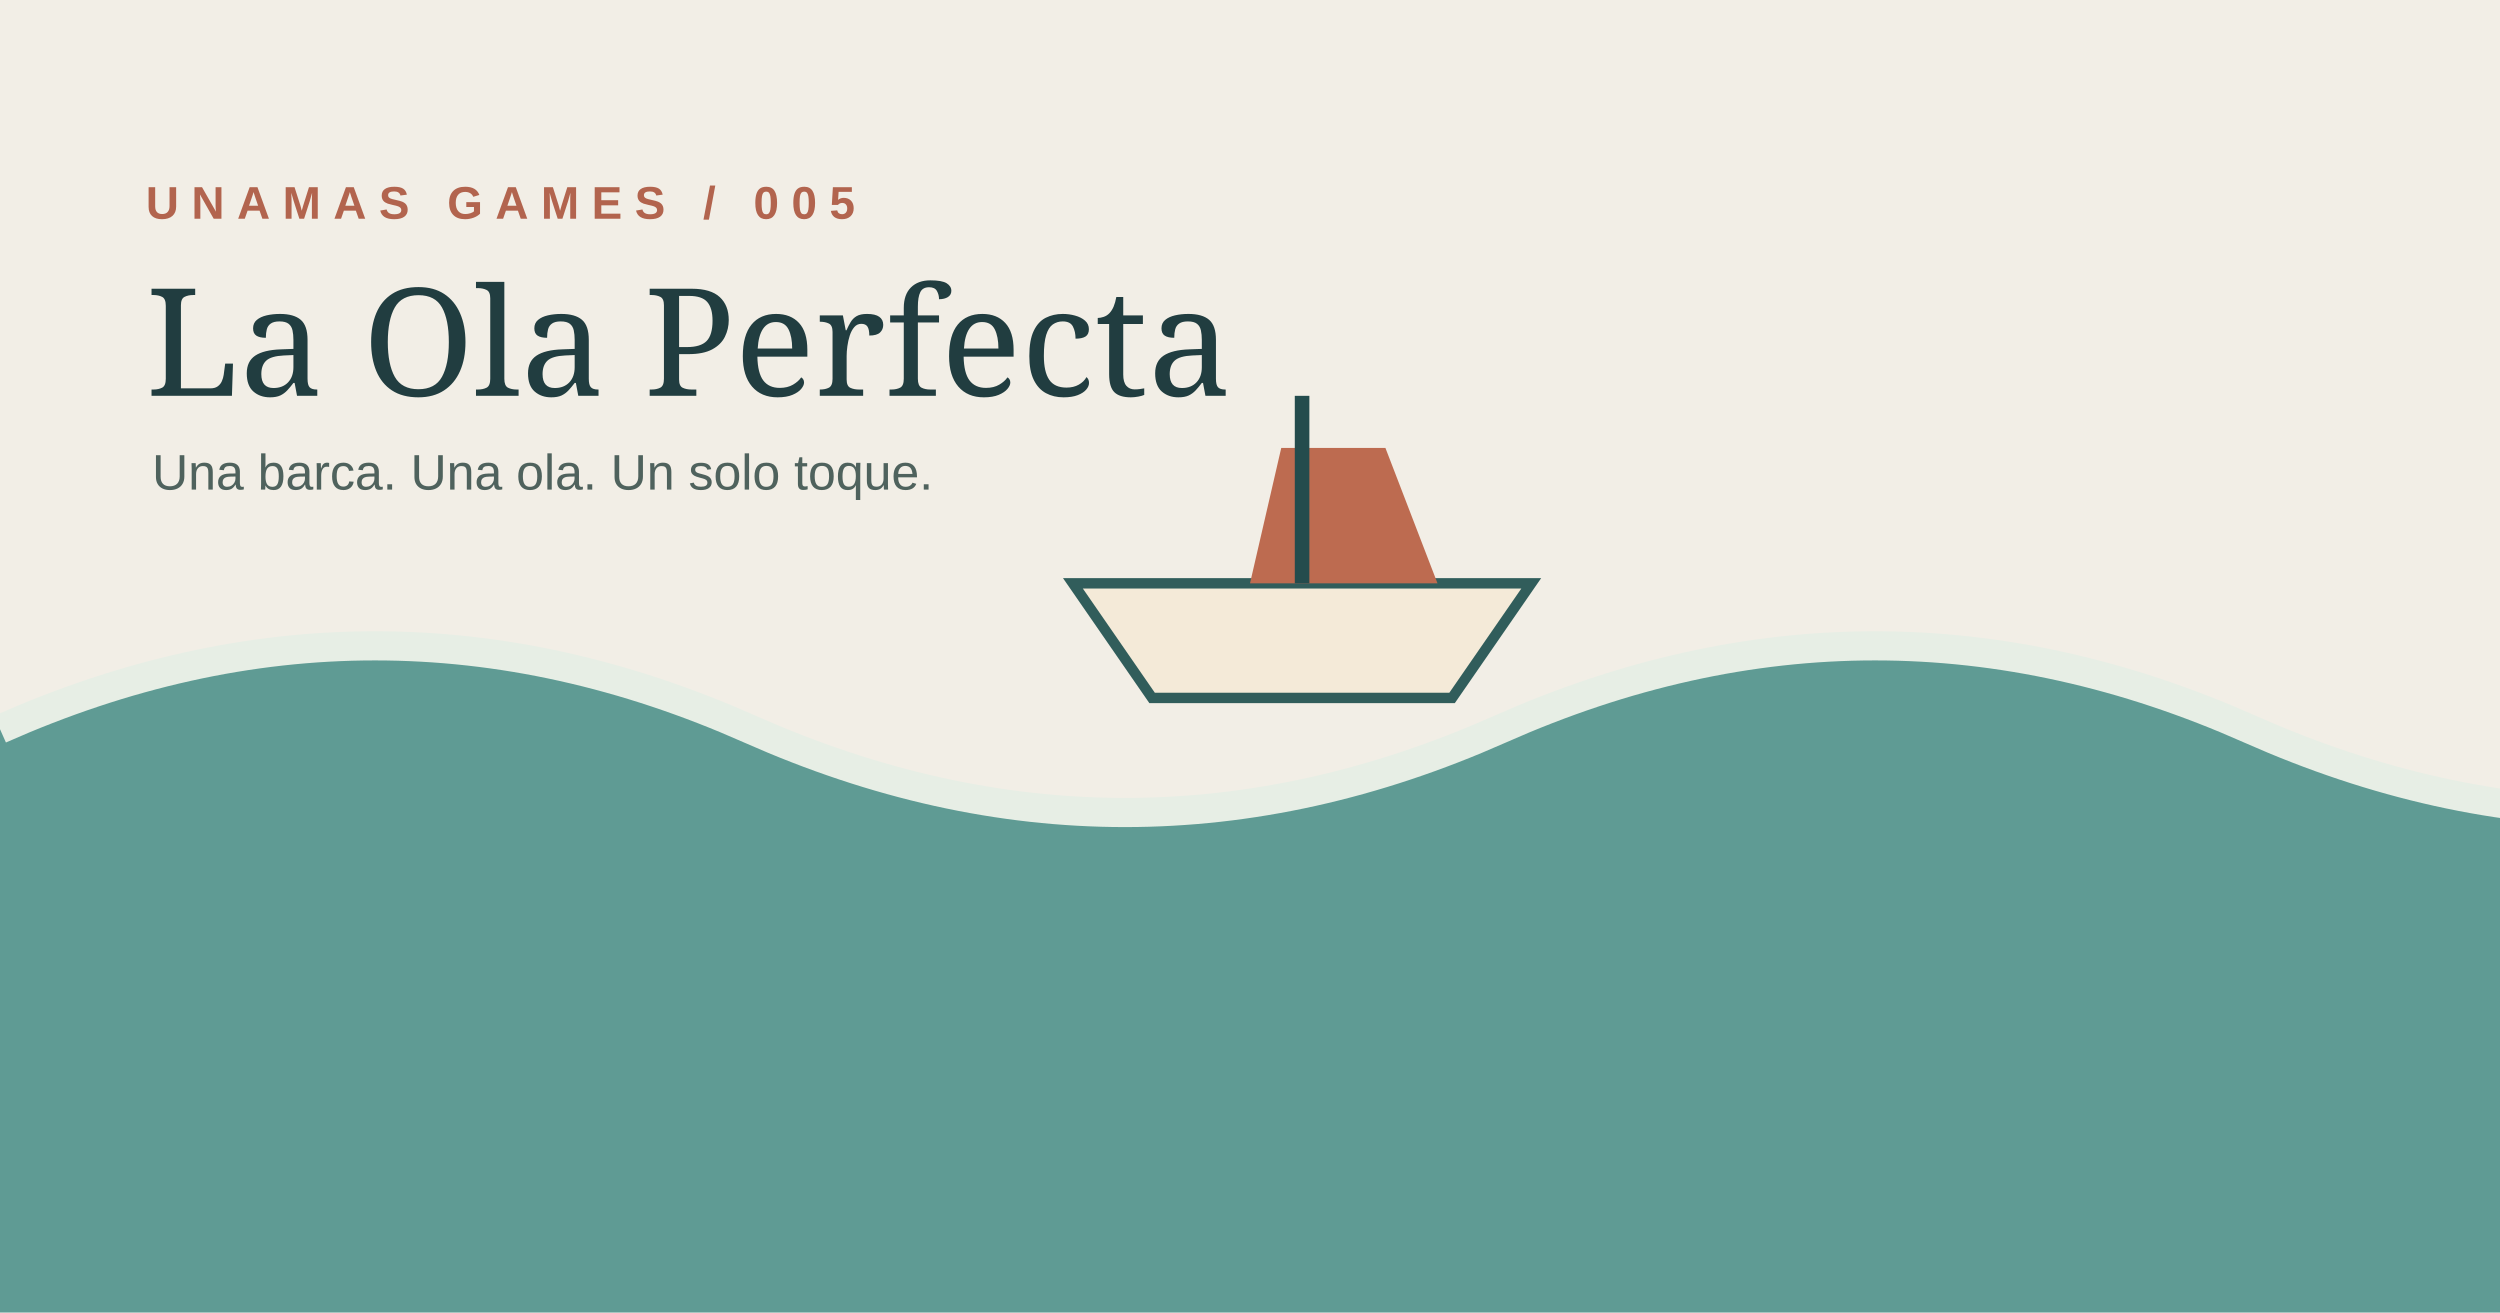
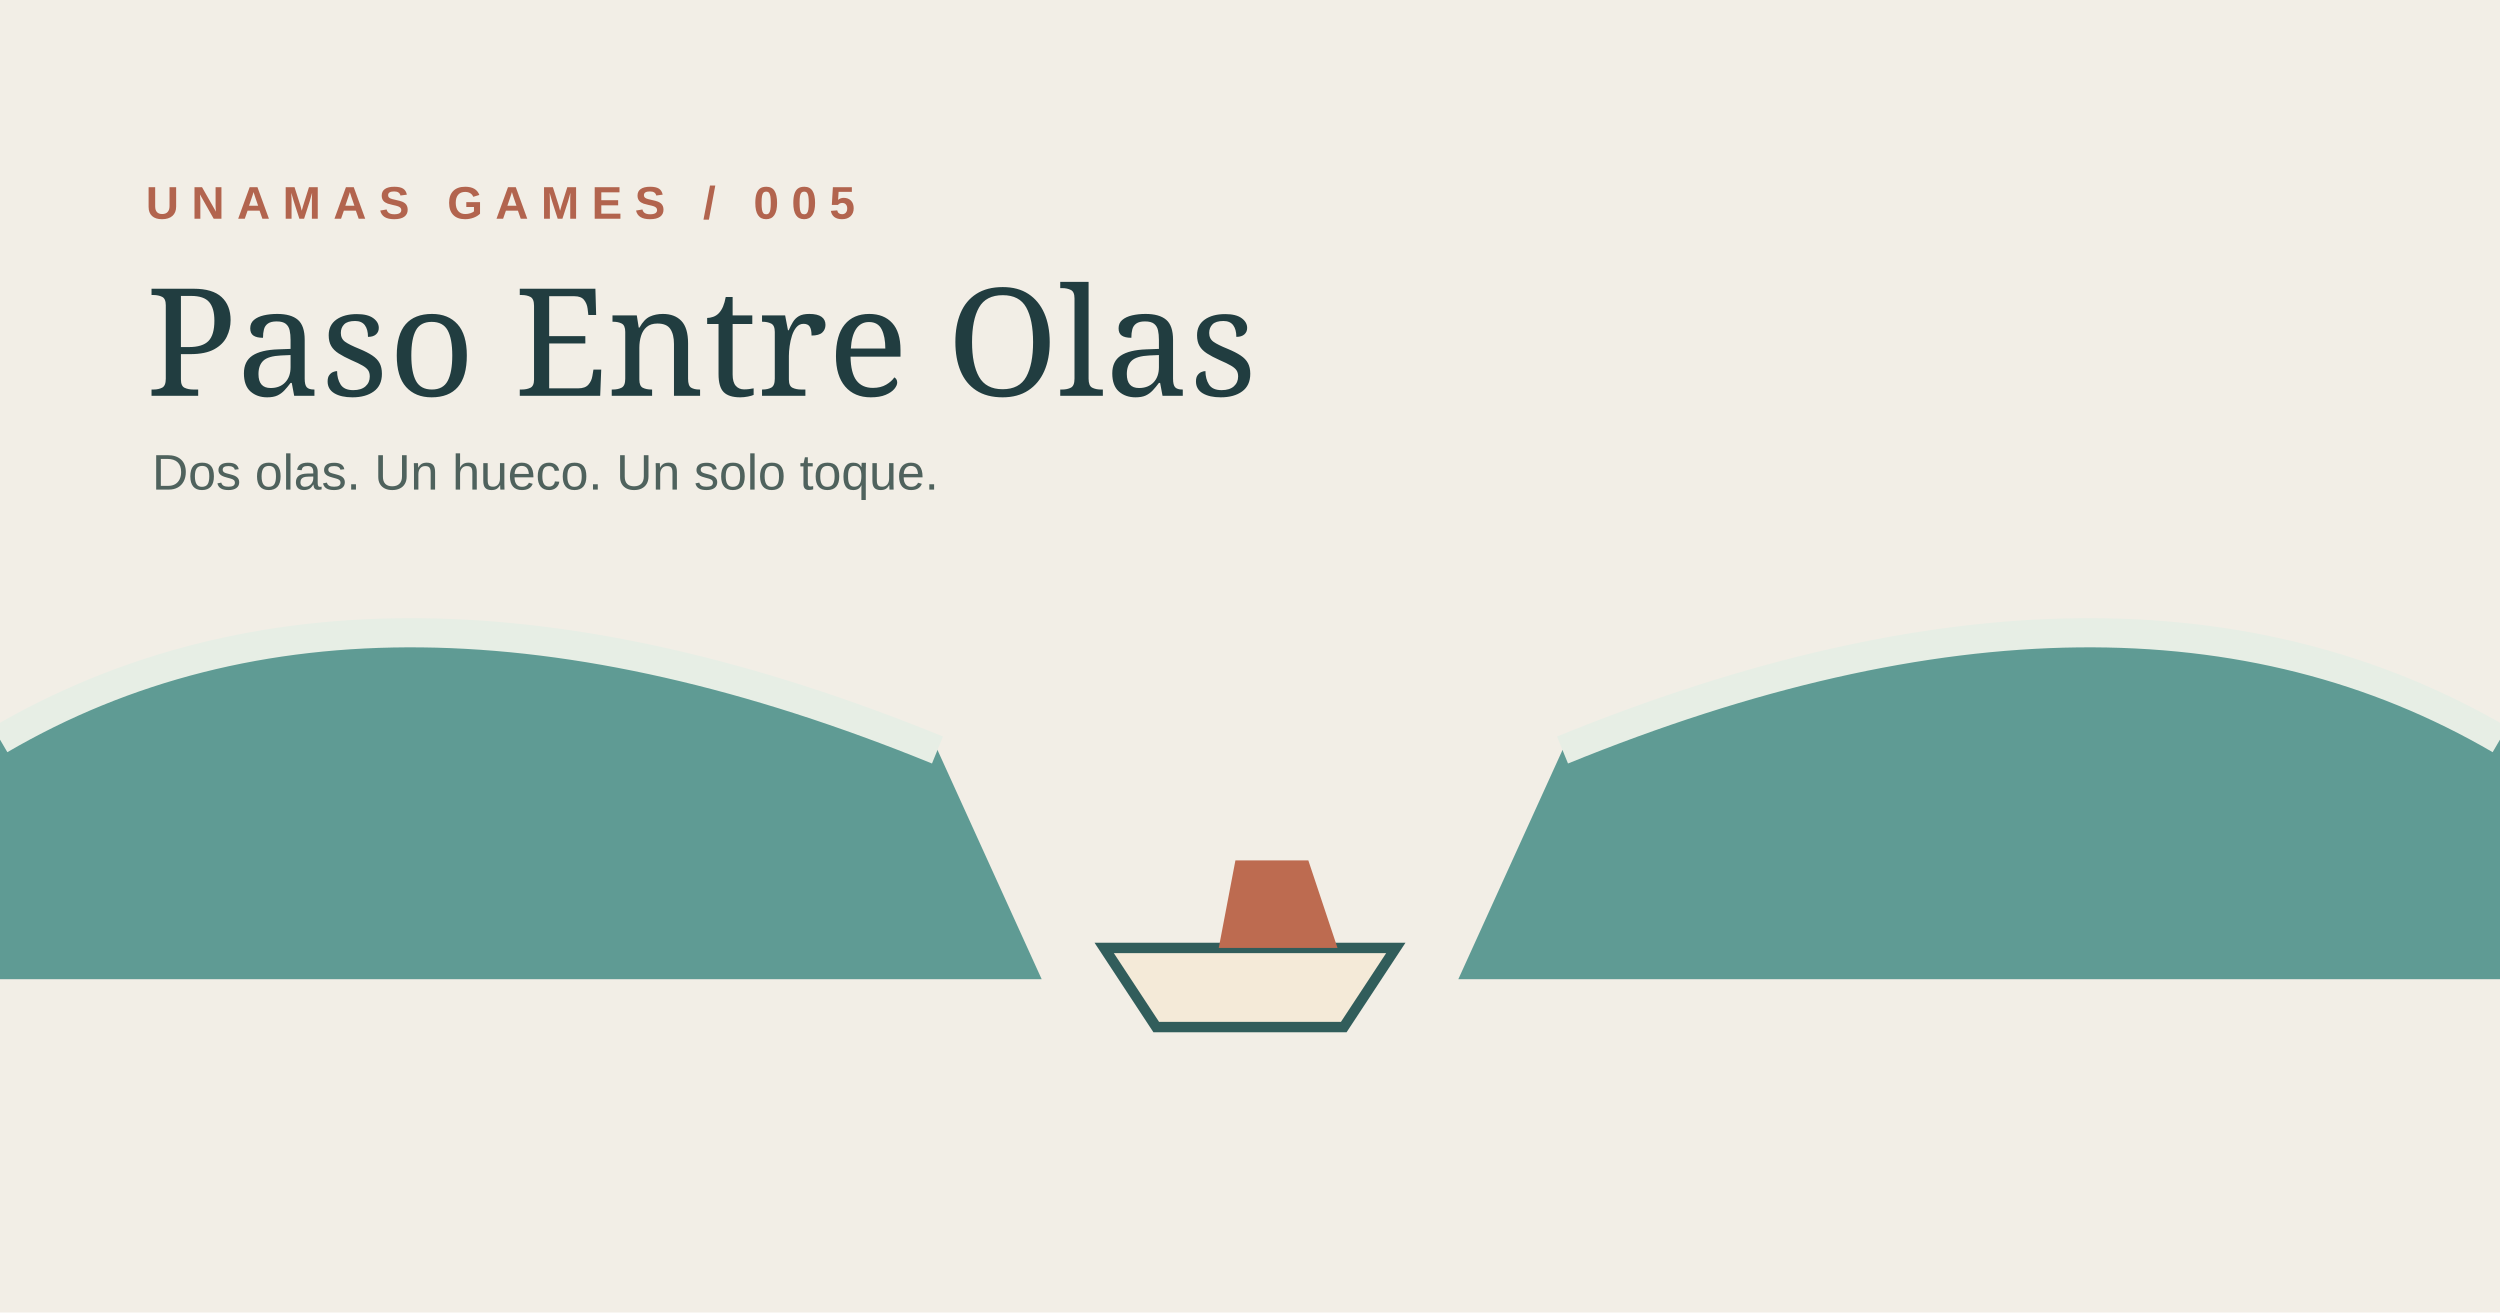
<svg xmlns="http://www.w3.org/2000/svg" viewBox="0 0 1200 630">
  <rect width="1200" height="630" fill="#f2eee6" />
-   <path d="M0 350 Q180 270 360 350 T720 350 T1080 350 T1440 350 V630 H0Z" fill="#5f9b94" />
-   <path d="M0 350 Q180 270 360 350 T720 350 T1080 350 T1440 350" fill="none" stroke="#e7eee5" stroke-width="14" />
-   <g transform="translate(625 280)">
-     <path d="M-110 0H110L72 55H-72Z" fill="#f4ead8" stroke="#315d5b" stroke-width="5" />
-     <path d="M-25 0L-10-65H40L65 0Z" fill="#bd6b50" />
-     <path d="M0-90V0" stroke="#244c4d" stroke-width="7" />
+   <path d="M0 355 Q180 250 450 360 L500 470 H0Z" fill="#5f9b94" />
+   <path d="M1200 355 Q1020 250 750 360 L700 470 H1200Z" fill="#5f9b94" />
+   <path d="M0 355 Q180 250 450 360" fill="none" stroke="#e7eee5" stroke-width="14" />
+   <path d="M1200 355 Q1020 250 750 360" fill="none" stroke="#e7eee5" stroke-width="14" />
+   <g transform="translate(600 455)">
+     <path d="M-70 0H70L45 38H-45Z" fill="#f4ead8" stroke="#315d5b" stroke-width="5" />
+     <path d="M-15 0L-7-42H28L42 0Z" fill="#bd6b50" />
  </g>
  <text x="70" y="105" font-family="Arial,sans-serif" font-size="22" font-weight="700" letter-spacing="6" fill="#b2644e">UNAMAS GAMES / 005</text>
-   <text x="70" y="190" font-family="Georgia,serif" font-size="72" fill="#213d40">La Ola Perfecta</text>
-   <text x="73" y="235" font-family="Arial,sans-serif" font-size="24" fill="#4f625d">Una barca. Una ola. Un solo toque.</text>
+   <text x="70" y="190" font-family="Georgia,serif" font-size="72" fill="#213d40">Paso Entre Olas</text>
+   <text x="73" y="235" font-family="Arial,sans-serif" font-size="24" fill="#4f625d">Dos olas. Un hueco. Un solo toque.</text>
</svg>
